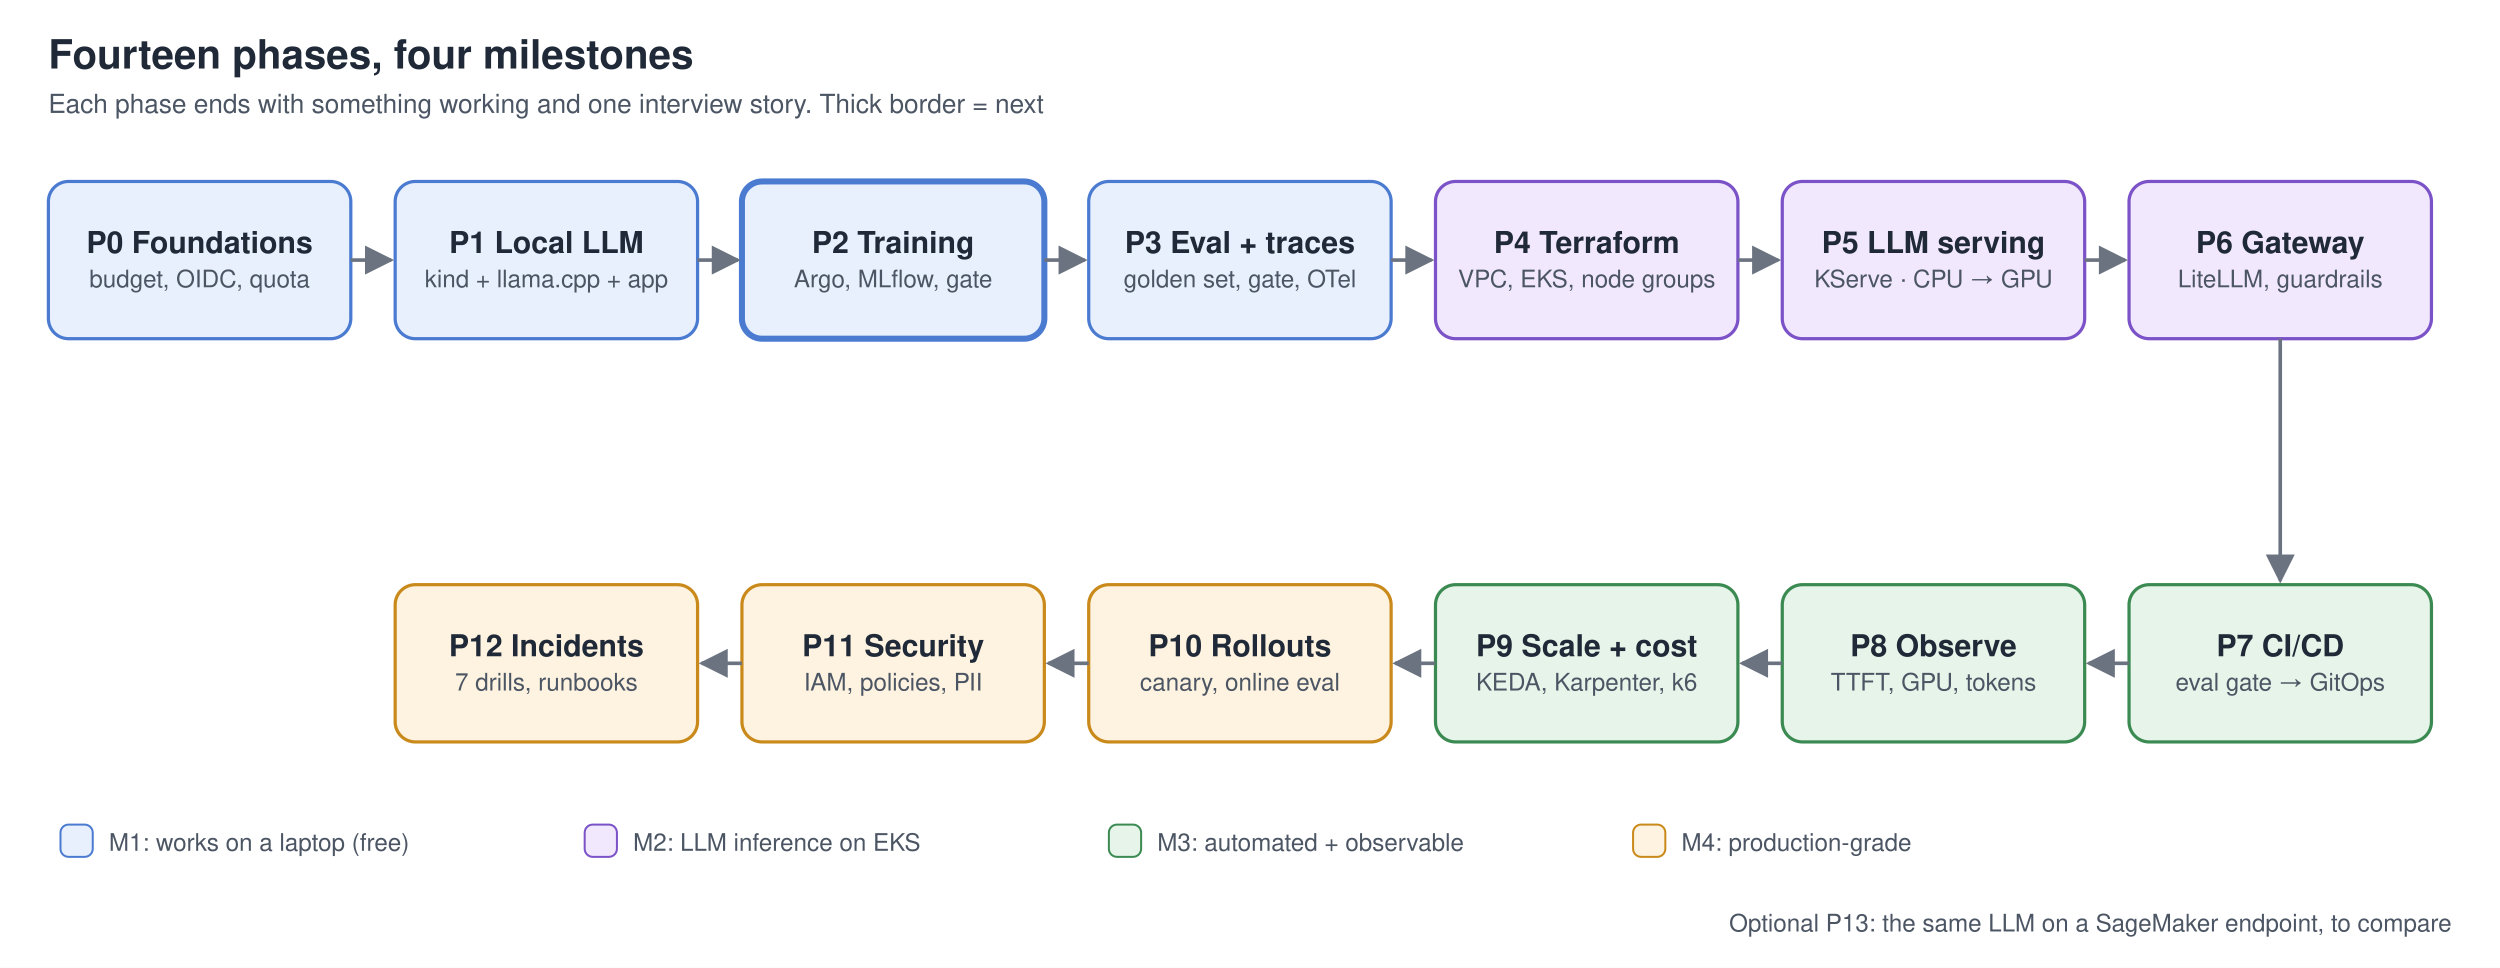
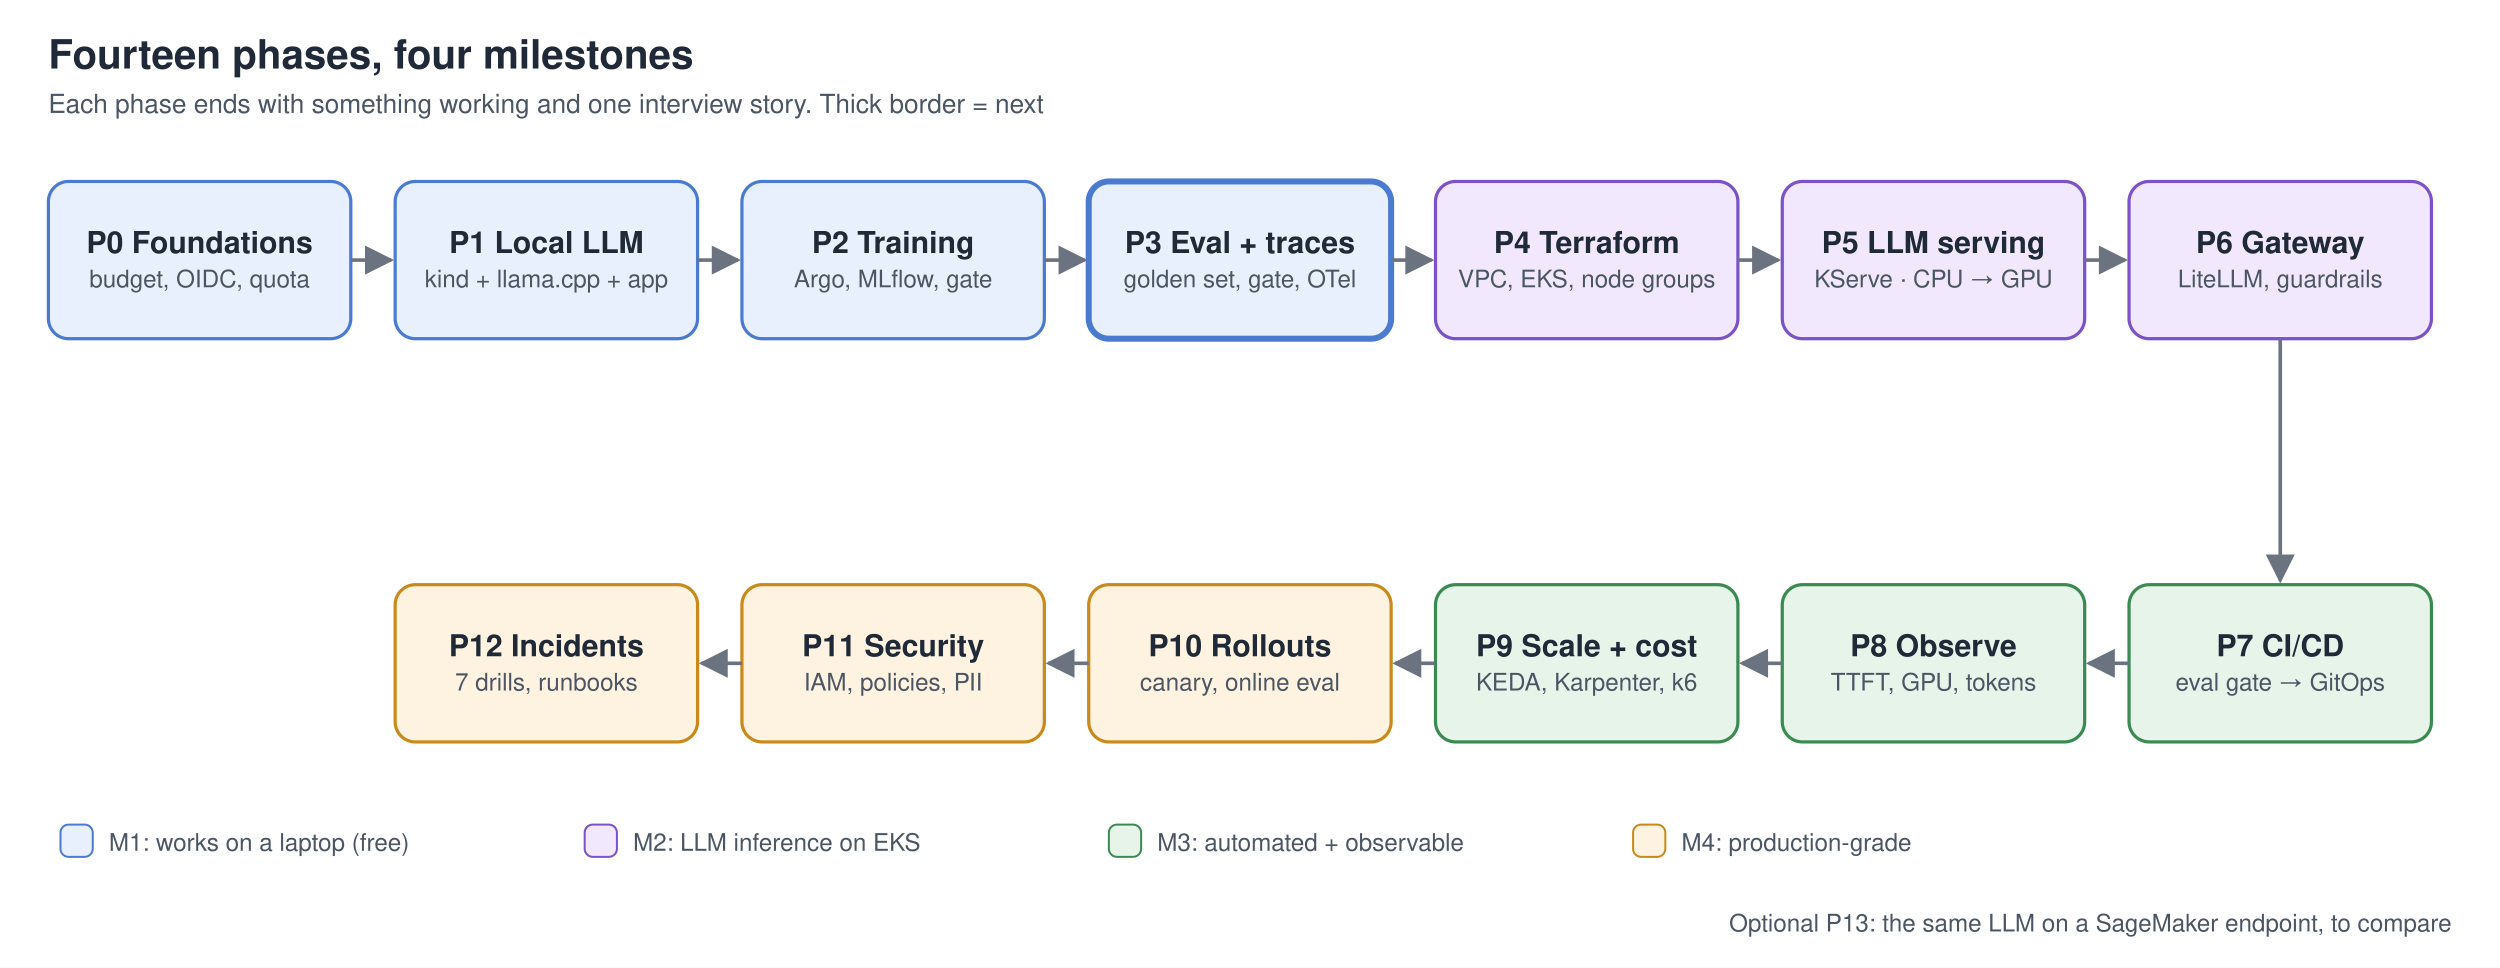
<svg xmlns="http://www.w3.org/2000/svg" width="1240" height="480" viewBox="0 0 1240 480" font-family="-apple-system, Segoe UI, Helvetica, Arial, sans-serif">
  <defs>
    <marker id="arrow" viewBox="0 0 10 10" refX="9" refY="5" markerWidth="8" markerHeight="8" orient="auto-start-reverse">
      <path d="M0,0 L10,5 L0,10 z" fill="#6b7280" />
    </marker>
    <marker id="arrowred" viewBox="0 0 10 10" refX="9" refY="5" markerWidth="8" markerHeight="8" orient="auto-start-reverse">
      <path d="M0,0 L10,5 L0,10 z" fill="#c0392b" />
    </marker>
  </defs>
  <rect width="1240" height="480" fill="#ffffff" />
  <text x="24" y="34" font-size="20" font-weight="700" fill="#1f2937" text-anchor="start">Fourteen phases, four milestones</text>
  <text x="24" y="56" font-size="13" font-weight="400" fill="#4b5563" text-anchor="start">Each phase ends with something working and one interview story. Thick border = next</text>
  <rect x="24" y="90" width="150" height="78" rx="10" fill="#e8f0fe" stroke="#4a7bd0" stroke-width="1.6" />
  <text x="99.0" y="125.5" font-size="15" font-weight="700" fill="#1f2937" text-anchor="middle">P0 Foundations</text>
  <text x="99.0" y="142.5" font-size="12" font-weight="400" fill="#4b5563" text-anchor="middle">budget, OIDC, quota</text>
  <rect x="196" y="90" width="150" height="78" rx="10" fill="#e8f0fe" stroke="#4a7bd0" stroke-width="1.6" />
  <text x="271.0" y="125.5" font-size="15" font-weight="700" fill="#1f2937" text-anchor="middle">P1 Local LLM</text>
  <text x="271.0" y="142.5" font-size="12" font-weight="400" fill="#4b5563" text-anchor="middle">kind + llama.cpp + app</text>
-   <rect x="368" y="90" width="150" height="78" rx="10" fill="#e8f0fe" stroke="#4a7bd0" stroke-width="3" />
+   <rect x="368" y="90" width="150" height="78" rx="10" fill="#e8f0fe" stroke="#4a7bd0" stroke-width="1.6" />
  <text x="443.0" y="125.5" font-size="15" font-weight="700" fill="#1f2937" text-anchor="middle">P2 Training</text>
  <text x="443.0" y="142.5" font-size="12" font-weight="400" fill="#4b5563" text-anchor="middle">Argo, MLflow, gate</text>
-   <rect x="540" y="90" width="150" height="78" rx="10" fill="#e8f0fe" stroke="#4a7bd0" stroke-width="1.6" />
+   <rect x="540" y="90" width="150" height="78" rx="10" fill="#e8f0fe" stroke="#4a7bd0" stroke-width="3" />
  <text x="615.0" y="125.5" font-size="15" font-weight="700" fill="#1f2937" text-anchor="middle">P3 Eval + traces</text>
  <text x="615.0" y="142.5" font-size="12" font-weight="400" fill="#4b5563" text-anchor="middle">golden set, gate, OTel</text>
  <rect x="712" y="90" width="150" height="78" rx="10" fill="#f1e8fd" stroke="#7b52c7" stroke-width="1.6" />
  <text x="787.0" y="125.5" font-size="15" font-weight="700" fill="#1f2937" text-anchor="middle">P4 Terraform</text>
  <text x="787.0" y="142.5" font-size="12" font-weight="400" fill="#4b5563" text-anchor="middle">VPC, EKS, node groups</text>
  <rect x="884" y="90" width="150" height="78" rx="10" fill="#f1e8fd" stroke="#7b52c7" stroke-width="1.6" />
  <text x="959.0" y="125.5" font-size="15" font-weight="700" fill="#1f2937" text-anchor="middle">P5 LLM serving</text>
  <text x="959.0" y="142.5" font-size="12" font-weight="400" fill="#4b5563" text-anchor="middle">KServe · CPU → GPU</text>
  <rect x="1056" y="90" width="150" height="78" rx="10" fill="#f1e8fd" stroke="#7b52c7" stroke-width="1.6" />
  <text x="1131.0" y="125.5" font-size="15" font-weight="700" fill="#1f2937" text-anchor="middle">P6 Gateway</text>
  <text x="1131.0" y="142.5" font-size="12" font-weight="400" fill="#4b5563" text-anchor="middle">LiteLLM, guardrails</text>
  <rect x="1056" y="290" width="150" height="78" rx="10" fill="#e6f4ea" stroke="#3b8a52" stroke-width="1.6" />
  <text x="1131.0" y="325.5" font-size="15" font-weight="700" fill="#1f2937" text-anchor="middle">P7 CI/CD</text>
  <text x="1131.0" y="342.5" font-size="12" font-weight="400" fill="#4b5563" text-anchor="middle">eval gate → GitOps</text>
  <rect x="884" y="290" width="150" height="78" rx="10" fill="#e6f4ea" stroke="#3b8a52" stroke-width="1.6" />
  <text x="959.0" y="325.5" font-size="15" font-weight="700" fill="#1f2937" text-anchor="middle">P8 Observe</text>
  <text x="959.0" y="342.5" font-size="12" font-weight="400" fill="#4b5563" text-anchor="middle">TTFT, GPU, tokens</text>
  <rect x="712" y="290" width="150" height="78" rx="10" fill="#e6f4ea" stroke="#3b8a52" stroke-width="1.6" />
  <text x="787.0" y="325.5" font-size="15" font-weight="700" fill="#1f2937" text-anchor="middle">P9 Scale + cost</text>
  <text x="787.0" y="342.5" font-size="12" font-weight="400" fill="#4b5563" text-anchor="middle">KEDA, Karpenter, k6</text>
  <rect x="540" y="290" width="150" height="78" rx="10" fill="#fef3e0" stroke="#c98a1b" stroke-width="1.6" />
  <text x="615.0" y="325.5" font-size="15" font-weight="700" fill="#1f2937" text-anchor="middle">P10 Rollouts</text>
  <text x="615.0" y="342.5" font-size="12" font-weight="400" fill="#4b5563" text-anchor="middle">canary, online eval</text>
  <rect x="368" y="290" width="150" height="78" rx="10" fill="#fef3e0" stroke="#c98a1b" stroke-width="1.6" />
  <text x="443.0" y="325.5" font-size="15" font-weight="700" fill="#1f2937" text-anchor="middle">P11 Security</text>
  <text x="443.0" y="342.5" font-size="12" font-weight="400" fill="#4b5563" text-anchor="middle">IAM, policies, PII</text>
  <rect x="196" y="290" width="150" height="78" rx="10" fill="#fef3e0" stroke="#c98a1b" stroke-width="1.6" />
  <text x="271.0" y="325.5" font-size="15" font-weight="700" fill="#1f2937" text-anchor="middle">P12 Incidents</text>
  <text x="271.0" y="342.5" font-size="12" font-weight="400" fill="#4b5563" text-anchor="middle">7 drills, runbooks</text>
  <path d="M174,129.0 L194,129.0" fill="none" stroke="#6b7280" stroke-width="1.8" marker-end="url(#arrow)" />
  <path d="M346,129.0 L366,129.0" fill="none" stroke="#6b7280" stroke-width="1.8" marker-end="url(#arrow)" />
  <path d="M518,129.0 L538,129.0" fill="none" stroke="#6b7280" stroke-width="1.8" marker-end="url(#arrow)" />
  <path d="M690,129.0 L710,129.0" fill="none" stroke="#6b7280" stroke-width="1.8" marker-end="url(#arrow)" />
  <path d="M862,129.0 L882,129.0" fill="none" stroke="#6b7280" stroke-width="1.8" marker-end="url(#arrow)" />
  <path d="M1034,129.0 L1054,129.0" fill="none" stroke="#6b7280" stroke-width="1.8" marker-end="url(#arrow)" />
  <path d="M1131.0,168 L1131.0,288" fill="none" stroke="#6b7280" stroke-width="1.8" marker-end="url(#arrow)" />
  <path d="M1056,329.0 L1036,329.0" fill="none" stroke="#6b7280" stroke-width="1.8" marker-end="url(#arrow)" />
  <path d="M884,329.0 L864,329.0" fill="none" stroke="#6b7280" stroke-width="1.8" marker-end="url(#arrow)" />
  <path d="M712,329.0 L692,329.0" fill="none" stroke="#6b7280" stroke-width="1.8" marker-end="url(#arrow)" />
  <path d="M540,329.0 L520,329.0" fill="none" stroke="#6b7280" stroke-width="1.8" marker-end="url(#arrow)" />
  <path d="M368,329.0 L348,329.0" fill="none" stroke="#6b7280" stroke-width="1.8" marker-end="url(#arrow)" />
  <rect x="30" y="409" width="16" height="16" rx="4" fill="#e8f0fe" stroke="#4a7bd0" />
  <text x="54" y="422" font-size="12" font-weight="400" fill="#4b5563" text-anchor="start">M1: works on a laptop (free)</text>
  <rect x="290" y="409" width="16" height="16" rx="4" fill="#f1e8fd" stroke="#7b52c7" />
  <text x="314" y="422" font-size="12" font-weight="400" fill="#4b5563" text-anchor="start">M2: LLM inference on EKS</text>
  <rect x="550" y="409" width="16" height="16" rx="4" fill="#e6f4ea" stroke="#3b8a52" />
  <text x="574" y="422" font-size="12" font-weight="400" fill="#4b5563" text-anchor="start">M3: automated + observable</text>
  <rect x="810" y="409" width="16" height="16" rx="4" fill="#fef3e0" stroke="#c98a1b" />
  <text x="834" y="422" font-size="12" font-weight="400" fill="#4b5563" text-anchor="start">M4: production-grade</text>
  <text x="1216" y="462" font-size="12" font-weight="400" fill="#4b5563" text-anchor="end">Optional P13: the same LLM on a SageMaker endpoint, to compare</text>
</svg>
